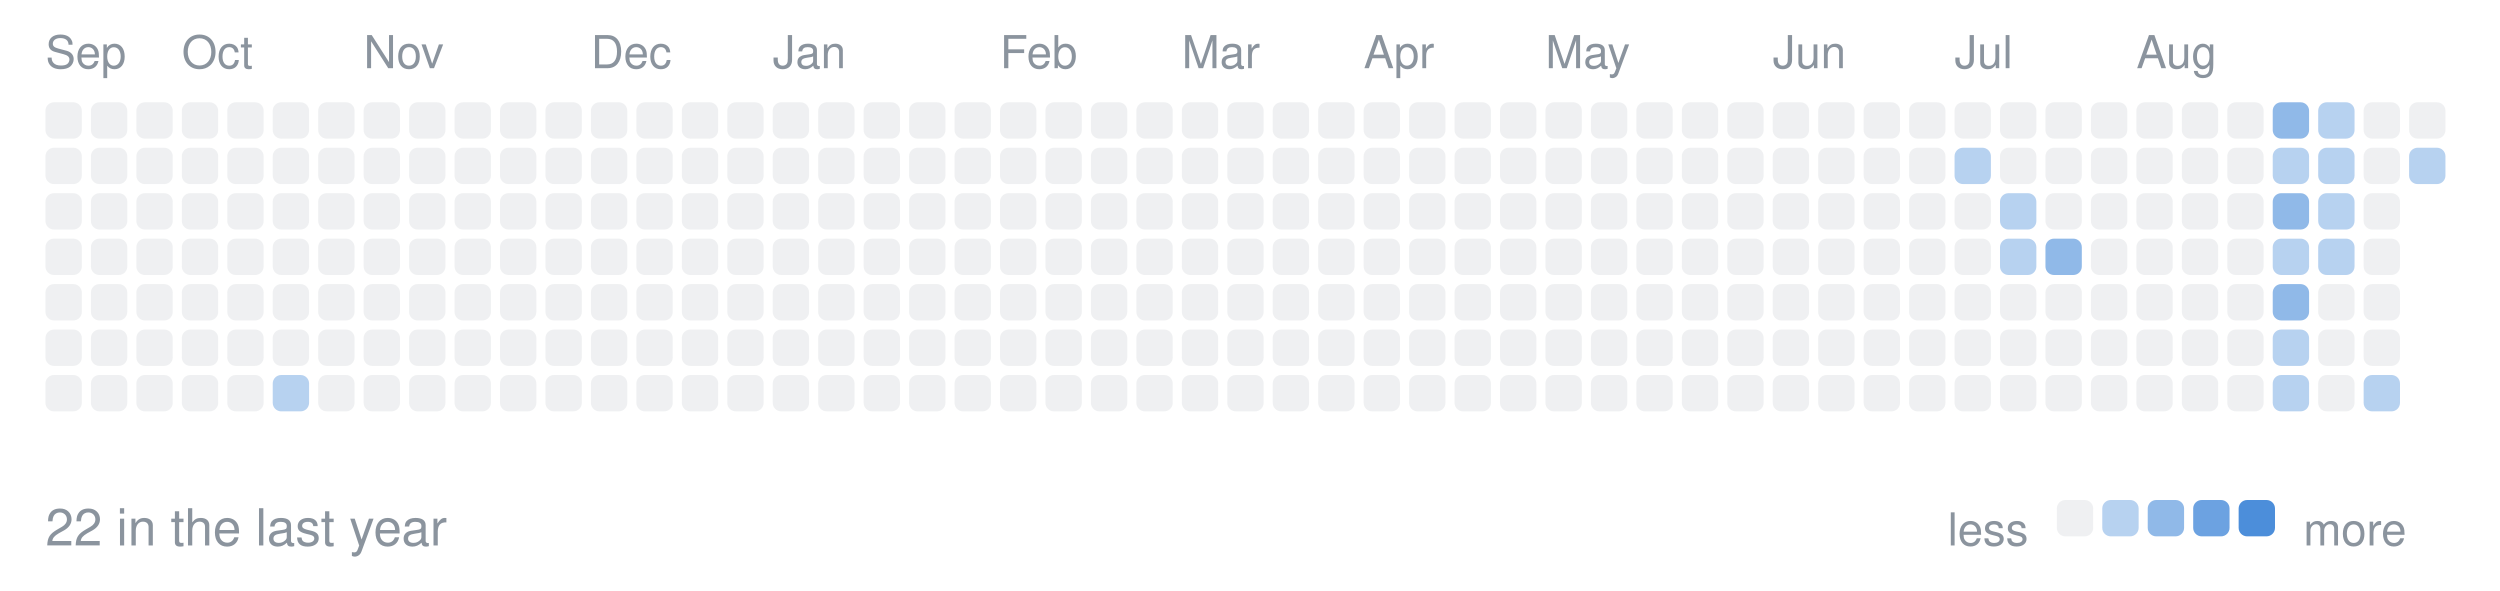
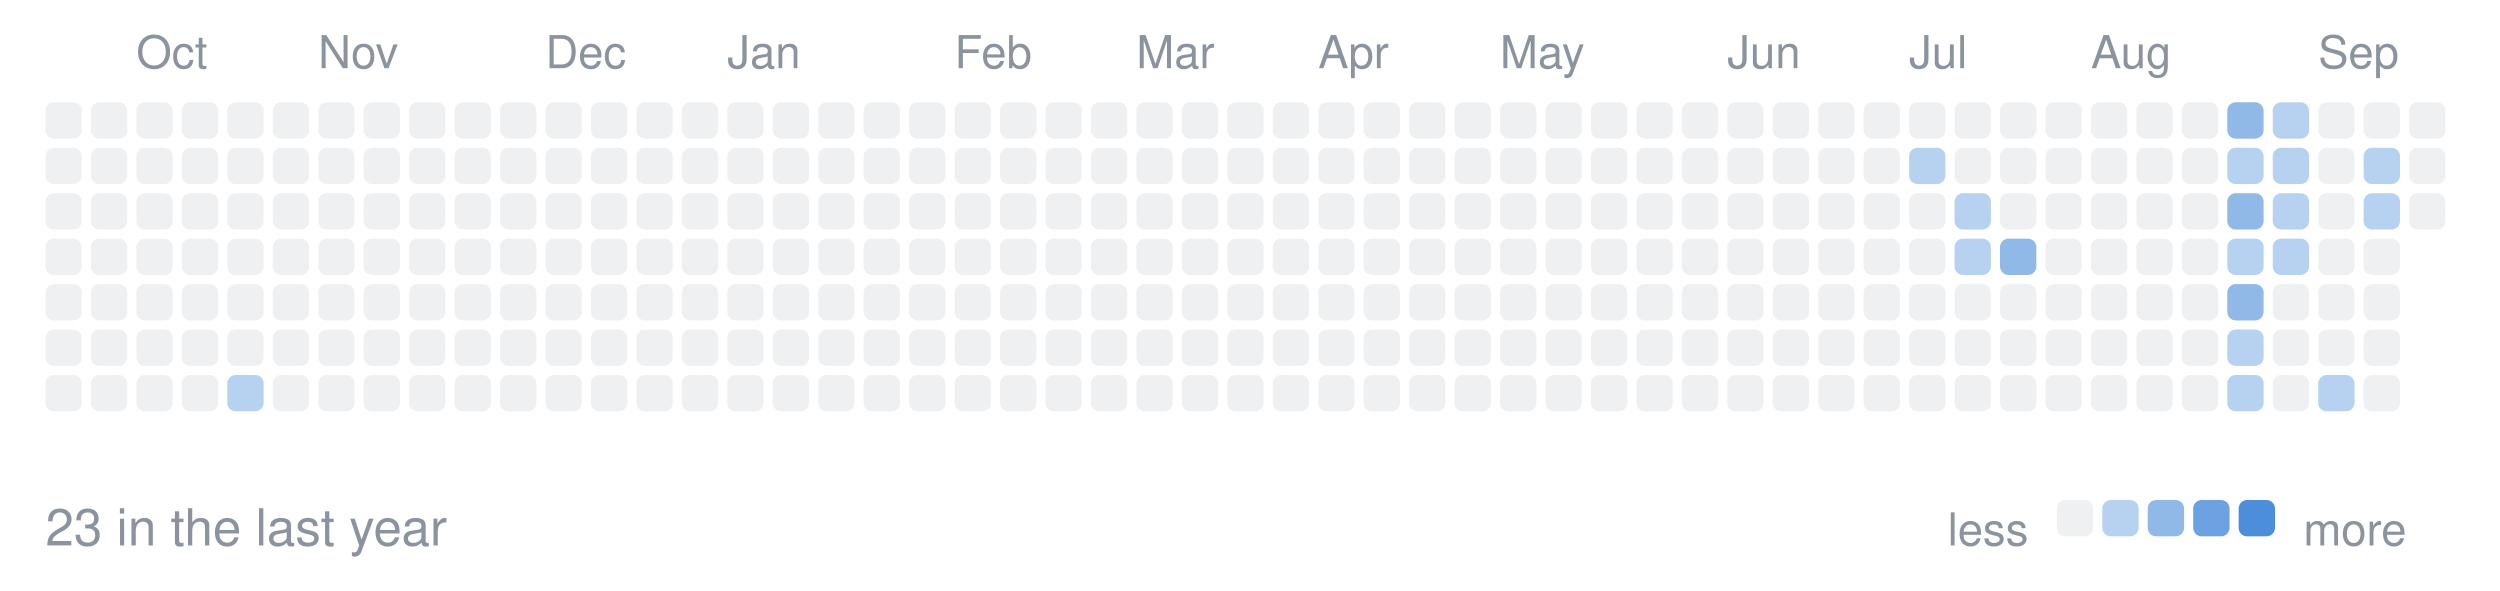
<svg xmlns="http://www.w3.org/2000/svg" viewBox="0 0 440 104" width="440" height="104" role="img" font-family="system-ui, -apple-system, Segoe UI, Helvetica, Arial, sans-serif">
  <rect x="8" y="18" width="6.4" height="6.4" rx="1.5" fill="#8b949e" opacity="0.14" />
-   <text x="8" y="12" font-size="8" fill="#8b949e" text-anchor="start" font-weight="normal" opacity="1">Sep</text>
  <rect x="8" y="26" width="6.4" height="6.4" rx="1.5" fill="#8b949e" opacity="0.14" />
  <rect x="8" y="34" width="6.4" height="6.4" rx="1.5" fill="#8b949e" opacity="0.14" />
  <rect x="8" y="42" width="6.4" height="6.4" rx="1.5" fill="#8b949e" opacity="0.14" />
  <rect x="8" y="50" width="6.4" height="6.4" rx="1.5" fill="#8b949e" opacity="0.14" />
  <rect x="8" y="58" width="6.4" height="6.4" rx="1.5" fill="#8b949e" opacity="0.14" />
  <rect x="8" y="66" width="6.4" height="6.4" rx="1.5" fill="#8b949e" opacity="0.14" />
  <rect x="16" y="18" width="6.4" height="6.4" rx="1.5" fill="#8b949e" opacity="0.14" />
  <rect x="16" y="26" width="6.4" height="6.4" rx="1.5" fill="#8b949e" opacity="0.14" />
  <rect x="16" y="34" width="6.4" height="6.4" rx="1.5" fill="#8b949e" opacity="0.14" />
  <rect x="16" y="42" width="6.4" height="6.4" rx="1.5" fill="#8b949e" opacity="0.14" />
  <rect x="16" y="50" width="6.4" height="6.4" rx="1.5" fill="#8b949e" opacity="0.14" />
  <rect x="16" y="58" width="6.4" height="6.4" rx="1.5" fill="#8b949e" opacity="0.14" />
  <rect x="16" y="66" width="6.4" height="6.4" rx="1.5" fill="#8b949e" opacity="0.14" />
  <rect x="24" y="18" width="6.4" height="6.4" rx="1.5" fill="#8b949e" opacity="0.14" />
  <rect x="24" y="26" width="6.4" height="6.4" rx="1.5" fill="#8b949e" opacity="0.14" />
  <rect x="24" y="34" width="6.4" height="6.4" rx="1.5" fill="#8b949e" opacity="0.14" />
  <rect x="24" y="42" width="6.4" height="6.4" rx="1.5" fill="#8b949e" opacity="0.14" />
+   <text x="24" y="12" font-size="8" fill="#8b949e" text-anchor="start" font-weight="normal" opacity="1">Oct</text>
  <rect x="24" y="50" width="6.4" height="6.4" rx="1.5" fill="#8b949e" opacity="0.14" />
  <rect x="24" y="58" width="6.4" height="6.4" rx="1.5" fill="#8b949e" opacity="0.14" />
  <rect x="24" y="66" width="6.4" height="6.4" rx="1.5" fill="#8b949e" opacity="0.14" />
  <rect x="32" y="18" width="6.4" height="6.4" rx="1.5" fill="#8b949e" opacity="0.14" />
  <rect x="32" y="26" width="6.4" height="6.4" rx="1.5" fill="#8b949e" opacity="0.14" />
  <rect x="32" y="34" width="6.4" height="6.4" rx="1.5" fill="#8b949e" opacity="0.14" />
  <rect x="32" y="42" width="6.4" height="6.4" rx="1.5" fill="#8b949e" opacity="0.14" />
-   <text x="32" y="12" font-size="8" fill="#8b949e" text-anchor="start" font-weight="normal" opacity="1">Oct</text>
  <rect x="32" y="50" width="6.4" height="6.4" rx="1.5" fill="#8b949e" opacity="0.14" />
  <rect x="32" y="58" width="6.4" height="6.4" rx="1.5" fill="#8b949e" opacity="0.14" />
  <rect x="32" y="66" width="6.4" height="6.4" rx="1.5" fill="#8b949e" opacity="0.14" />
  <rect x="40" y="18" width="6.4" height="6.4" rx="1.5" fill="#8b949e" opacity="0.14" />
  <rect x="40" y="26" width="6.4" height="6.4" rx="1.5" fill="#8b949e" opacity="0.14" />
  <rect x="40" y="34" width="6.4" height="6.4" rx="1.5" fill="#8b949e" opacity="0.14" />
  <rect x="40" y="42" width="6.4" height="6.4" rx="1.5" fill="#8b949e" opacity="0.14" />
  <rect x="40" y="50" width="6.4" height="6.4" rx="1.5" fill="#8b949e" opacity="0.14" />
  <rect x="40" y="58" width="6.4" height="6.4" rx="1.5" fill="#8b949e" opacity="0.14" />
-   <rect x="40" y="66" width="6.4" height="6.4" rx="1.5" fill="#8b949e" opacity="0.14" />
+   <rect x="40" y="66" width="6.4" height="6.4" rx="1.5" fill="#4c8eda" opacity="0.4" />
  <rect x="48" y="18" width="6.4" height="6.4" rx="1.5" fill="#8b949e" opacity="0.14" />
  <rect x="48" y="26" width="6.4" height="6.4" rx="1.5" fill="#8b949e" opacity="0.14" />
  <rect x="48" y="34" width="6.4" height="6.4" rx="1.5" fill="#8b949e" opacity="0.14" />
  <rect x="48" y="42" width="6.4" height="6.4" rx="1.5" fill="#8b949e" opacity="0.14" />
  <rect x="48" y="50" width="6.4" height="6.4" rx="1.5" fill="#8b949e" opacity="0.14" />
  <rect x="48" y="58" width="6.4" height="6.4" rx="1.5" fill="#8b949e" opacity="0.14" />
-   <rect x="48" y="66" width="6.4" height="6.4" rx="1.5" fill="#4c8eda" opacity="0.4" />
+   <rect x="48" y="66" width="6.4" height="6.4" rx="1.5" fill="#8b949e" opacity="0.14" />
  <rect x="56" y="18" width="6.4" height="6.4" rx="1.5" fill="#8b949e" opacity="0.14" />
  <rect x="56" y="26" width="6.4" height="6.4" rx="1.5" fill="#8b949e" opacity="0.14" />
  <rect x="56" y="34" width="6.4" height="6.4" rx="1.5" fill="#8b949e" opacity="0.14" />
  <rect x="56" y="42" width="6.4" height="6.4" rx="1.5" fill="#8b949e" opacity="0.14" />
  <rect x="56" y="50" width="6.4" height="6.4" rx="1.5" fill="#8b949e" opacity="0.14" />
  <rect x="56" y="58" width="6.4" height="6.4" rx="1.5" fill="#8b949e" opacity="0.14" />
  <rect x="56" y="66" width="6.4" height="6.4" rx="1.5" fill="#8b949e" opacity="0.14" />
+   <text x="56" y="12" font-size="8" fill="#8b949e" text-anchor="start" font-weight="normal" opacity="1">Nov</text>
  <rect x="64" y="18" width="6.4" height="6.4" rx="1.5" fill="#8b949e" opacity="0.14" />
  <rect x="64" y="26" width="6.4" height="6.4" rx="1.5" fill="#8b949e" opacity="0.14" />
  <rect x="64" y="34" width="6.4" height="6.4" rx="1.5" fill="#8b949e" opacity="0.14" />
  <rect x="64" y="42" width="6.4" height="6.4" rx="1.5" fill="#8b949e" opacity="0.14" />
  <rect x="64" y="50" width="6.4" height="6.4" rx="1.5" fill="#8b949e" opacity="0.14" />
  <rect x="64" y="58" width="6.4" height="6.4" rx="1.5" fill="#8b949e" opacity="0.14" />
  <rect x="64" y="66" width="6.4" height="6.4" rx="1.5" fill="#8b949e" opacity="0.14" />
-   <text x="64" y="12" font-size="8" fill="#8b949e" text-anchor="start" font-weight="normal" opacity="1">Nov</text>
  <rect x="72" y="18" width="6.4" height="6.4" rx="1.5" fill="#8b949e" opacity="0.14" />
  <rect x="72" y="26" width="6.4" height="6.4" rx="1.5" fill="#8b949e" opacity="0.14" />
  <rect x="72" y="34" width="6.4" height="6.4" rx="1.5" fill="#8b949e" opacity="0.14" />
  <rect x="72" y="42" width="6.4" height="6.4" rx="1.5" fill="#8b949e" opacity="0.14" />
  <rect x="72" y="50" width="6.4" height="6.4" rx="1.5" fill="#8b949e" opacity="0.14" />
  <rect x="72" y="58" width="6.4" height="6.4" rx="1.5" fill="#8b949e" opacity="0.14" />
  <rect x="72" y="66" width="6.4" height="6.4" rx="1.5" fill="#8b949e" opacity="0.14" />
  <rect x="80" y="18" width="6.4" height="6.4" rx="1.5" fill="#8b949e" opacity="0.14" />
  <rect x="80" y="26" width="6.4" height="6.4" rx="1.5" fill="#8b949e" opacity="0.14" />
  <rect x="80" y="34" width="6.4" height="6.4" rx="1.5" fill="#8b949e" opacity="0.14" />
  <rect x="80" y="42" width="6.4" height="6.4" rx="1.5" fill="#8b949e" opacity="0.14" />
  <rect x="80" y="50" width="6.4" height="6.4" rx="1.5" fill="#8b949e" opacity="0.14" />
  <rect x="80" y="58" width="6.4" height="6.4" rx="1.5" fill="#8b949e" opacity="0.14" />
  <rect x="80" y="66" width="6.4" height="6.4" rx="1.5" fill="#8b949e" opacity="0.14" />
  <rect x="88" y="18" width="6.4" height="6.4" rx="1.5" fill="#8b949e" opacity="0.14" />
  <rect x="88" y="26" width="6.4" height="6.4" rx="1.5" fill="#8b949e" opacity="0.14" />
  <rect x="88" y="34" width="6.4" height="6.4" rx="1.5" fill="#8b949e" opacity="0.14" />
  <rect x="88" y="42" width="6.4" height="6.4" rx="1.5" fill="#8b949e" opacity="0.14" />
  <rect x="88" y="50" width="6.4" height="6.4" rx="1.5" fill="#8b949e" opacity="0.14" />
  <rect x="88" y="58" width="6.4" height="6.4" rx="1.5" fill="#8b949e" opacity="0.14" />
  <rect x="88" y="66" width="6.4" height="6.4" rx="1.5" fill="#8b949e" opacity="0.14" />
  <rect x="96" y="18" width="6.4" height="6.4" rx="1.5" fill="#8b949e" opacity="0.14" />
  <rect x="96" y="26" width="6.4" height="6.4" rx="1.5" fill="#8b949e" opacity="0.14" />
+   <text x="96" y="12" font-size="8" fill="#8b949e" text-anchor="start" font-weight="normal" opacity="1">Dec</text>
  <rect x="96" y="34" width="6.4" height="6.4" rx="1.5" fill="#8b949e" opacity="0.14" />
  <rect x="96" y="42" width="6.4" height="6.4" rx="1.5" fill="#8b949e" opacity="0.14" />
  <rect x="96" y="50" width="6.4" height="6.4" rx="1.5" fill="#8b949e" opacity="0.14" />
  <rect x="96" y="58" width="6.4" height="6.4" rx="1.5" fill="#8b949e" opacity="0.14" />
  <rect x="96" y="66" width="6.4" height="6.4" rx="1.5" fill="#8b949e" opacity="0.14" />
  <rect x="104" y="18" width="6.4" height="6.4" rx="1.5" fill="#8b949e" opacity="0.14" />
  <rect x="104" y="26" width="6.4" height="6.4" rx="1.5" fill="#8b949e" opacity="0.14" />
-   <text x="104" y="12" font-size="8" fill="#8b949e" text-anchor="start" font-weight="normal" opacity="1">Dec</text>
  <rect x="104" y="34" width="6.4" height="6.4" rx="1.5" fill="#8b949e" opacity="0.14" />
  <rect x="104" y="42" width="6.4" height="6.4" rx="1.5" fill="#8b949e" opacity="0.14" />
  <rect x="104" y="50" width="6.4" height="6.4" rx="1.5" fill="#8b949e" opacity="0.14" />
  <rect x="104" y="58" width="6.4" height="6.4" rx="1.5" fill="#8b949e" opacity="0.14" />
  <rect x="104" y="66" width="6.4" height="6.4" rx="1.5" fill="#8b949e" opacity="0.14" />
  <rect x="112" y="18" width="6.4" height="6.4" rx="1.5" fill="#8b949e" opacity="0.14" />
  <rect x="112" y="26" width="6.4" height="6.4" rx="1.5" fill="#8b949e" opacity="0.14" />
  <rect x="112" y="34" width="6.4" height="6.4" rx="1.5" fill="#8b949e" opacity="0.14" />
  <rect x="112" y="42" width="6.4" height="6.4" rx="1.5" fill="#8b949e" opacity="0.14" />
  <rect x="112" y="50" width="6.4" height="6.4" rx="1.5" fill="#8b949e" opacity="0.14" />
  <rect x="112" y="58" width="6.4" height="6.4" rx="1.5" fill="#8b949e" opacity="0.14" />
  <rect x="112" y="66" width="6.4" height="6.4" rx="1.5" fill="#8b949e" opacity="0.14" />
  <rect x="120" y="18" width="6.4" height="6.4" rx="1.5" fill="#8b949e" opacity="0.14" />
  <rect x="120" y="26" width="6.4" height="6.4" rx="1.5" fill="#8b949e" opacity="0.14" />
  <rect x="120" y="34" width="6.4" height="6.4" rx="1.5" fill="#8b949e" opacity="0.14" />
  <rect x="120" y="42" width="6.4" height="6.4" rx="1.5" fill="#8b949e" opacity="0.14" />
  <rect x="120" y="50" width="6.4" height="6.4" rx="1.5" fill="#8b949e" opacity="0.14" />
  <rect x="120" y="58" width="6.4" height="6.4" rx="1.5" fill="#8b949e" opacity="0.14" />
  <rect x="120" y="66" width="6.4" height="6.4" rx="1.5" fill="#8b949e" opacity="0.14" />
  <rect x="128" y="18" width="6.4" height="6.4" rx="1.5" fill="#8b949e" opacity="0.14" />
  <rect x="128" y="26" width="6.4" height="6.4" rx="1.5" fill="#8b949e" opacity="0.14" />
  <rect x="128" y="34" width="6.4" height="6.4" rx="1.5" fill="#8b949e" opacity="0.14" />
  <rect x="128" y="42" width="6.4" height="6.4" rx="1.5" fill="#8b949e" opacity="0.14" />
  <rect x="128" y="50" width="6.4" height="6.4" rx="1.5" fill="#8b949e" opacity="0.14" />
+   <text x="128" y="12" font-size="8" fill="#8b949e" text-anchor="start" font-weight="normal" opacity="1">Jan</text>
  <rect x="128" y="58" width="6.4" height="6.4" rx="1.5" fill="#8b949e" opacity="0.14" />
  <rect x="128" y="66" width="6.4" height="6.4" rx="1.5" fill="#8b949e" opacity="0.14" />
  <rect x="136" y="18" width="6.4" height="6.4" rx="1.5" fill="#8b949e" opacity="0.14" />
  <rect x="136" y="26" width="6.4" height="6.4" rx="1.5" fill="#8b949e" opacity="0.14" />
  <rect x="136" y="34" width="6.4" height="6.4" rx="1.5" fill="#8b949e" opacity="0.14" />
  <rect x="136" y="42" width="6.4" height="6.4" rx="1.5" fill="#8b949e" opacity="0.14" />
  <rect x="136" y="50" width="6.4" height="6.4" rx="1.5" fill="#8b949e" opacity="0.14" />
-   <text x="136" y="12" font-size="8" fill="#8b949e" text-anchor="start" font-weight="normal" opacity="1">Jan</text>
  <rect x="136" y="58" width="6.4" height="6.4" rx="1.5" fill="#8b949e" opacity="0.14" />
  <rect x="136" y="66" width="6.4" height="6.4" rx="1.5" fill="#8b949e" opacity="0.14" />
  <rect x="144" y="18" width="6.4" height="6.4" rx="1.5" fill="#8b949e" opacity="0.14" />
  <rect x="144" y="26" width="6.4" height="6.4" rx="1.5" fill="#8b949e" opacity="0.14" />
  <rect x="144" y="34" width="6.4" height="6.4" rx="1.5" fill="#8b949e" opacity="0.14" />
  <rect x="144" y="42" width="6.4" height="6.4" rx="1.5" fill="#8b949e" opacity="0.14" />
  <rect x="144" y="50" width="6.4" height="6.4" rx="1.5" fill="#8b949e" opacity="0.14" />
  <rect x="144" y="58" width="6.4" height="6.4" rx="1.5" fill="#8b949e" opacity="0.14" />
  <rect x="144" y="66" width="6.4" height="6.4" rx="1.5" fill="#8b949e" opacity="0.14" />
  <rect x="152" y="18" width="6.4" height="6.4" rx="1.5" fill="#8b949e" opacity="0.14" />
  <rect x="152" y="26" width="6.4" height="6.4" rx="1.5" fill="#8b949e" opacity="0.14" />
  <rect x="152" y="34" width="6.4" height="6.4" rx="1.5" fill="#8b949e" opacity="0.14" />
  <rect x="152" y="42" width="6.4" height="6.4" rx="1.5" fill="#8b949e" opacity="0.14" />
  <rect x="152" y="50" width="6.4" height="6.4" rx="1.5" fill="#8b949e" opacity="0.14" />
  <rect x="152" y="58" width="6.4" height="6.4" rx="1.5" fill="#8b949e" opacity="0.14" />
  <rect x="152" y="66" width="6.4" height="6.4" rx="1.5" fill="#8b949e" opacity="0.14" />
  <rect x="160" y="18" width="6.4" height="6.4" rx="1.5" fill="#8b949e" opacity="0.14" />
  <rect x="160" y="26" width="6.4" height="6.4" rx="1.5" fill="#8b949e" opacity="0.14" />
  <rect x="160" y="34" width="6.4" height="6.4" rx="1.5" fill="#8b949e" opacity="0.14" />
  <rect x="160" y="42" width="6.4" height="6.4" rx="1.5" fill="#8b949e" opacity="0.14" />
  <rect x="160" y="50" width="6.4" height="6.4" rx="1.5" fill="#8b949e" opacity="0.14" />
  <rect x="160" y="58" width="6.4" height="6.4" rx="1.5" fill="#8b949e" opacity="0.14" />
  <rect x="160" y="66" width="6.4" height="6.4" rx="1.5" fill="#8b949e" opacity="0.14" />
  <rect x="168" y="18" width="6.4" height="6.4" rx="1.5" fill="#8b949e" opacity="0.14" />
+   <text x="168" y="12" font-size="8" fill="#8b949e" text-anchor="start" font-weight="normal" opacity="1">Feb</text>
  <rect x="168" y="26" width="6.4" height="6.4" rx="1.5" fill="#8b949e" opacity="0.14" />
  <rect x="168" y="34" width="6.4" height="6.4" rx="1.5" fill="#8b949e" opacity="0.14" />
  <rect x="168" y="42" width="6.4" height="6.4" rx="1.5" fill="#8b949e" opacity="0.14" />
  <rect x="168" y="50" width="6.4" height="6.4" rx="1.5" fill="#8b949e" opacity="0.14" />
  <rect x="168" y="58" width="6.4" height="6.4" rx="1.5" fill="#8b949e" opacity="0.14" />
  <rect x="168" y="66" width="6.4" height="6.4" rx="1.5" fill="#8b949e" opacity="0.14" />
  <rect x="176" y="18" width="6.4" height="6.4" rx="1.5" fill="#8b949e" opacity="0.14" />
-   <text x="176" y="12" font-size="8" fill="#8b949e" text-anchor="start" font-weight="normal" opacity="1">Feb</text>
  <rect x="176" y="26" width="6.4" height="6.4" rx="1.5" fill="#8b949e" opacity="0.14" />
  <rect x="176" y="34" width="6.4" height="6.4" rx="1.5" fill="#8b949e" opacity="0.14" />
  <rect x="176" y="42" width="6.4" height="6.4" rx="1.5" fill="#8b949e" opacity="0.14" />
  <rect x="176" y="50" width="6.4" height="6.4" rx="1.5" fill="#8b949e" opacity="0.14" />
  <rect x="176" y="58" width="6.4" height="6.4" rx="1.5" fill="#8b949e" opacity="0.14" />
  <rect x="176" y="66" width="6.4" height="6.4" rx="1.5" fill="#8b949e" opacity="0.14" />
  <rect x="184" y="18" width="6.4" height="6.4" rx="1.5" fill="#8b949e" opacity="0.14" />
  <rect x="184" y="26" width="6.4" height="6.4" rx="1.5" fill="#8b949e" opacity="0.14" />
  <rect x="184" y="34" width="6.4" height="6.4" rx="1.5" fill="#8b949e" opacity="0.14" />
  <rect x="184" y="42" width="6.4" height="6.4" rx="1.5" fill="#8b949e" opacity="0.14" />
  <rect x="184" y="50" width="6.4" height="6.4" rx="1.5" fill="#8b949e" opacity="0.14" />
  <rect x="184" y="58" width="6.4" height="6.4" rx="1.5" fill="#8b949e" opacity="0.14" />
  <rect x="184" y="66" width="6.4" height="6.4" rx="1.5" fill="#8b949e" opacity="0.14" />
  <rect x="192" y="18" width="6.4" height="6.4" rx="1.5" fill="#8b949e" opacity="0.14" />
  <rect x="192" y="26" width="6.4" height="6.4" rx="1.5" fill="#8b949e" opacity="0.14" />
  <rect x="192" y="34" width="6.4" height="6.4" rx="1.5" fill="#8b949e" opacity="0.14" />
  <rect x="192" y="42" width="6.4" height="6.4" rx="1.5" fill="#8b949e" opacity="0.14" />
  <rect x="192" y="50" width="6.4" height="6.4" rx="1.5" fill="#8b949e" opacity="0.14" />
  <rect x="192" y="58" width="6.4" height="6.4" rx="1.5" fill="#8b949e" opacity="0.14" />
  <rect x="192" y="66" width="6.4" height="6.4" rx="1.5" fill="#8b949e" opacity="0.14" />
  <rect x="200" y="18" width="6.4" height="6.4" rx="1.5" fill="#8b949e" opacity="0.14" />
+   <text x="200" y="12" font-size="8" fill="#8b949e" text-anchor="start" font-weight="normal" opacity="1">Mar</text>
  <rect x="200" y="26" width="6.4" height="6.4" rx="1.5" fill="#8b949e" opacity="0.14" />
  <rect x="200" y="34" width="6.4" height="6.4" rx="1.5" fill="#8b949e" opacity="0.14" />
  <rect x="200" y="42" width="6.4" height="6.4" rx="1.5" fill="#8b949e" opacity="0.14" />
  <rect x="200" y="50" width="6.4" height="6.4" rx="1.5" fill="#8b949e" opacity="0.14" />
  <rect x="200" y="58" width="6.4" height="6.4" rx="1.5" fill="#8b949e" opacity="0.14" />
  <rect x="200" y="66" width="6.4" height="6.4" rx="1.5" fill="#8b949e" opacity="0.14" />
  <rect x="208" y="18" width="6.4" height="6.4" rx="1.5" fill="#8b949e" opacity="0.14" />
-   <text x="208" y="12" font-size="8" fill="#8b949e" text-anchor="start" font-weight="normal" opacity="1">Mar</text>
  <rect x="208" y="26" width="6.4" height="6.4" rx="1.5" fill="#8b949e" opacity="0.14" />
  <rect x="208" y="34" width="6.4" height="6.4" rx="1.5" fill="#8b949e" opacity="0.14" />
  <rect x="208" y="42" width="6.4" height="6.4" rx="1.5" fill="#8b949e" opacity="0.14" />
  <rect x="208" y="50" width="6.4" height="6.4" rx="1.5" fill="#8b949e" opacity="0.14" />
  <rect x="208" y="58" width="6.4" height="6.4" rx="1.5" fill="#8b949e" opacity="0.14" />
  <rect x="208" y="66" width="6.4" height="6.4" rx="1.5" fill="#8b949e" opacity="0.14" />
  <rect x="216" y="18" width="6.4" height="6.4" rx="1.5" fill="#8b949e" opacity="0.14" />
  <rect x="216" y="26" width="6.4" height="6.4" rx="1.5" fill="#8b949e" opacity="0.14" />
  <rect x="216" y="34" width="6.4" height="6.4" rx="1.5" fill="#8b949e" opacity="0.14" />
  <rect x="216" y="42" width="6.4" height="6.4" rx="1.5" fill="#8b949e" opacity="0.14" />
  <rect x="216" y="50" width="6.4" height="6.4" rx="1.5" fill="#8b949e" opacity="0.14" />
  <rect x="216" y="58" width="6.4" height="6.4" rx="1.5" fill="#8b949e" opacity="0.14" />
  <rect x="216" y="66" width="6.4" height="6.4" rx="1.5" fill="#8b949e" opacity="0.14" />
  <rect x="224" y="18" width="6.4" height="6.4" rx="1.5" fill="#8b949e" opacity="0.14" />
  <rect x="224" y="26" width="6.4" height="6.4" rx="1.5" fill="#8b949e" opacity="0.14" />
  <rect x="224" y="34" width="6.4" height="6.4" rx="1.5" fill="#8b949e" opacity="0.14" />
  <rect x="224" y="42" width="6.4" height="6.4" rx="1.5" fill="#8b949e" opacity="0.14" />
  <rect x="224" y="50" width="6.4" height="6.4" rx="1.5" fill="#8b949e" opacity="0.14" />
  <rect x="224" y="58" width="6.4" height="6.4" rx="1.5" fill="#8b949e" opacity="0.14" />
  <rect x="224" y="66" width="6.4" height="6.4" rx="1.5" fill="#8b949e" opacity="0.14" />
  <rect x="232" y="18" width="6.4" height="6.4" rx="1.5" fill="#8b949e" opacity="0.14" />
  <rect x="232" y="26" width="6.4" height="6.4" rx="1.5" fill="#8b949e" opacity="0.14" />
  <rect x="232" y="34" width="6.4" height="6.4" rx="1.5" fill="#8b949e" opacity="0.14" />
  <rect x="232" y="42" width="6.4" height="6.4" rx="1.5" fill="#8b949e" opacity="0.14" />
+   <text x="232" y="12" font-size="8" fill="#8b949e" text-anchor="start" font-weight="normal" opacity="1">Apr</text>
  <rect x="232" y="50" width="6.4" height="6.4" rx="1.5" fill="#8b949e" opacity="0.14" />
  <rect x="232" y="58" width="6.4" height="6.4" rx="1.5" fill="#8b949e" opacity="0.14" />
  <rect x="232" y="66" width="6.4" height="6.4" rx="1.5" fill="#8b949e" opacity="0.14" />
  <rect x="240" y="18" width="6.4" height="6.4" rx="1.5" fill="#8b949e" opacity="0.14" />
  <rect x="240" y="26" width="6.4" height="6.4" rx="1.5" fill="#8b949e" opacity="0.14" />
  <rect x="240" y="34" width="6.4" height="6.4" rx="1.5" fill="#8b949e" opacity="0.14" />
  <rect x="240" y="42" width="6.4" height="6.4" rx="1.5" fill="#8b949e" opacity="0.14" />
-   <text x="240" y="12" font-size="8" fill="#8b949e" text-anchor="start" font-weight="normal" opacity="1">Apr</text>
  <rect x="240" y="50" width="6.4" height="6.4" rx="1.5" fill="#8b949e" opacity="0.14" />
  <rect x="240" y="58" width="6.4" height="6.4" rx="1.5" fill="#8b949e" opacity="0.14" />
  <rect x="240" y="66" width="6.4" height="6.4" rx="1.5" fill="#8b949e" opacity="0.14" />
  <rect x="248" y="18" width="6.4" height="6.4" rx="1.5" fill="#8b949e" opacity="0.14" />
  <rect x="248" y="26" width="6.4" height="6.4" rx="1.5" fill="#8b949e" opacity="0.14" />
  <rect x="248" y="34" width="6.4" height="6.4" rx="1.5" fill="#8b949e" opacity="0.14" />
  <rect x="248" y="42" width="6.4" height="6.4" rx="1.5" fill="#8b949e" opacity="0.14" />
  <rect x="248" y="50" width="6.4" height="6.4" rx="1.5" fill="#8b949e" opacity="0.14" />
  <rect x="248" y="58" width="6.4" height="6.4" rx="1.5" fill="#8b949e" opacity="0.14" />
  <rect x="248" y="66" width="6.4" height="6.4" rx="1.5" fill="#8b949e" opacity="0.14" />
  <rect x="256" y="18" width="6.4" height="6.4" rx="1.5" fill="#8b949e" opacity="0.14" />
  <rect x="256" y="26" width="6.4" height="6.4" rx="1.5" fill="#8b949e" opacity="0.14" />
  <rect x="256" y="34" width="6.4" height="6.4" rx="1.5" fill="#8b949e" opacity="0.14" />
  <rect x="256" y="42" width="6.4" height="6.4" rx="1.5" fill="#8b949e" opacity="0.14" />
  <rect x="256" y="50" width="6.4" height="6.4" rx="1.5" fill="#8b949e" opacity="0.14" />
  <rect x="256" y="58" width="6.4" height="6.4" rx="1.5" fill="#8b949e" opacity="0.14" />
  <rect x="256" y="66" width="6.4" height="6.4" rx="1.5" fill="#8b949e" opacity="0.14" />
  <rect x="264" y="18" width="6.4" height="6.4" rx="1.5" fill="#8b949e" opacity="0.14" />
  <rect x="264" y="26" width="6.4" height="6.4" rx="1.5" fill="#8b949e" opacity="0.14" />
  <rect x="264" y="34" width="6.4" height="6.4" rx="1.5" fill="#8b949e" opacity="0.14" />
  <rect x="264" y="42" width="6.4" height="6.4" rx="1.5" fill="#8b949e" opacity="0.14" />
  <rect x="264" y="50" width="6.4" height="6.4" rx="1.5" fill="#8b949e" opacity="0.14" />
  <rect x="264" y="58" width="6.4" height="6.4" rx="1.5" fill="#8b949e" opacity="0.14" />
+   <text x="264" y="12" font-size="8" fill="#8b949e" text-anchor="start" font-weight="normal" opacity="1">May</text>
  <rect x="264" y="66" width="6.4" height="6.4" rx="1.5" fill="#8b949e" opacity="0.14" />
  <rect x="272" y="18" width="6.4" height="6.4" rx="1.5" fill="#8b949e" opacity="0.14" />
  <rect x="272" y="26" width="6.4" height="6.4" rx="1.5" fill="#8b949e" opacity="0.14" />
  <rect x="272" y="34" width="6.4" height="6.4" rx="1.5" fill="#8b949e" opacity="0.14" />
  <rect x="272" y="42" width="6.4" height="6.4" rx="1.5" fill="#8b949e" opacity="0.14" />
  <rect x="272" y="50" width="6.4" height="6.4" rx="1.5" fill="#8b949e" opacity="0.14" />
  <rect x="272" y="58" width="6.4" height="6.4" rx="1.5" fill="#8b949e" opacity="0.14" />
-   <text x="272" y="12" font-size="8" fill="#8b949e" text-anchor="start" font-weight="normal" opacity="1">May</text>
  <rect x="272" y="66" width="6.4" height="6.4" rx="1.5" fill="#8b949e" opacity="0.14" />
  <rect x="280" y="18" width="6.4" height="6.4" rx="1.5" fill="#8b949e" opacity="0.14" />
  <rect x="280" y="26" width="6.4" height="6.4" rx="1.5" fill="#8b949e" opacity="0.14" />
  <rect x="280" y="34" width="6.4" height="6.4" rx="1.5" fill="#8b949e" opacity="0.14" />
  <rect x="280" y="42" width="6.4" height="6.4" rx="1.5" fill="#8b949e" opacity="0.14" />
  <rect x="280" y="50" width="6.4" height="6.4" rx="1.5" fill="#8b949e" opacity="0.14" />
  <rect x="280" y="58" width="6.4" height="6.4" rx="1.5" fill="#8b949e" opacity="0.14" />
  <rect x="280" y="66" width="6.4" height="6.4" rx="1.5" fill="#8b949e" opacity="0.14" />
  <rect x="288" y="18" width="6.4" height="6.4" rx="1.5" fill="#8b949e" opacity="0.14" />
  <rect x="288" y="26" width="6.4" height="6.4" rx="1.5" fill="#8b949e" opacity="0.14" />
  <rect x="288" y="34" width="6.4" height="6.4" rx="1.5" fill="#8b949e" opacity="0.14" />
  <rect x="288" y="42" width="6.4" height="6.4" rx="1.5" fill="#8b949e" opacity="0.14" />
  <rect x="288" y="50" width="6.4" height="6.4" rx="1.5" fill="#8b949e" opacity="0.14" />
  <rect x="288" y="58" width="6.4" height="6.4" rx="1.5" fill="#8b949e" opacity="0.14" />
  <rect x="288" y="66" width="6.4" height="6.4" rx="1.5" fill="#8b949e" opacity="0.14" />
  <rect x="296" y="18" width="6.4" height="6.4" rx="1.5" fill="#8b949e" opacity="0.14" />
  <rect x="296" y="26" width="6.4" height="6.4" rx="1.5" fill="#8b949e" opacity="0.14" />
  <rect x="296" y="34" width="6.4" height="6.4" rx="1.5" fill="#8b949e" opacity="0.14" />
  <rect x="296" y="42" width="6.4" height="6.4" rx="1.5" fill="#8b949e" opacity="0.14" />
  <rect x="296" y="50" width="6.4" height="6.4" rx="1.5" fill="#8b949e" opacity="0.14" />
  <rect x="296" y="58" width="6.4" height="6.4" rx="1.5" fill="#8b949e" opacity="0.14" />
  <rect x="296" y="66" width="6.4" height="6.4" rx="1.5" fill="#8b949e" opacity="0.14" />
  <rect x="304" y="18" width="6.4" height="6.4" rx="1.5" fill="#8b949e" opacity="0.14" />
  <rect x="304" y="26" width="6.4" height="6.4" rx="1.5" fill="#8b949e" opacity="0.14" />
+   <text x="304" y="12" font-size="8" fill="#8b949e" text-anchor="start" font-weight="normal" opacity="1">Jun</text>
  <rect x="304" y="34" width="6.4" height="6.4" rx="1.5" fill="#8b949e" opacity="0.14" />
  <rect x="304" y="42" width="6.4" height="6.4" rx="1.5" fill="#8b949e" opacity="0.14" />
  <rect x="304" y="50" width="6.4" height="6.4" rx="1.5" fill="#8b949e" opacity="0.14" />
  <rect x="304" y="58" width="6.4" height="6.4" rx="1.5" fill="#8b949e" opacity="0.14" />
  <rect x="304" y="66" width="6.4" height="6.4" rx="1.5" fill="#8b949e" opacity="0.14" />
  <rect x="312" y="18" width="6.4" height="6.4" rx="1.5" fill="#8b949e" opacity="0.14" />
  <rect x="312" y="26" width="6.4" height="6.4" rx="1.5" fill="#8b949e" opacity="0.14" />
-   <text x="312" y="12" font-size="8" fill="#8b949e" text-anchor="start" font-weight="normal" opacity="1">Jun</text>
  <rect x="312" y="34" width="6.4" height="6.4" rx="1.5" fill="#8b949e" opacity="0.14" />
  <rect x="312" y="42" width="6.4" height="6.4" rx="1.5" fill="#8b949e" opacity="0.14" />
  <rect x="312" y="50" width="6.4" height="6.4" rx="1.5" fill="#8b949e" opacity="0.14" />
  <rect x="312" y="58" width="6.4" height="6.4" rx="1.5" fill="#8b949e" opacity="0.14" />
  <rect x="312" y="66" width="6.4" height="6.4" rx="1.5" fill="#8b949e" opacity="0.14" />
  <rect x="320" y="18" width="6.4" height="6.4" rx="1.5" fill="#8b949e" opacity="0.14" />
  <rect x="320" y="26" width="6.4" height="6.4" rx="1.5" fill="#8b949e" opacity="0.14" />
  <rect x="320" y="34" width="6.4" height="6.4" rx="1.5" fill="#8b949e" opacity="0.14" />
  <rect x="320" y="42" width="6.4" height="6.4" rx="1.5" fill="#8b949e" opacity="0.14" />
  <rect x="320" y="50" width="6.4" height="6.4" rx="1.5" fill="#8b949e" opacity="0.14" />
  <rect x="320" y="58" width="6.4" height="6.4" rx="1.5" fill="#8b949e" opacity="0.14" />
  <rect x="320" y="66" width="6.4" height="6.4" rx="1.5" fill="#8b949e" opacity="0.14" />
  <rect x="328" y="18" width="6.4" height="6.4" rx="1.5" fill="#8b949e" opacity="0.14" />
  <rect x="328" y="26" width="6.4" height="6.4" rx="1.5" fill="#8b949e" opacity="0.14" />
  <rect x="328" y="34" width="6.4" height="6.4" rx="1.5" fill="#8b949e" opacity="0.14" />
  <rect x="328" y="42" width="6.4" height="6.4" rx="1.5" fill="#8b949e" opacity="0.14" />
  <rect x="328" y="50" width="6.4" height="6.4" rx="1.5" fill="#8b949e" opacity="0.14" />
  <rect x="328" y="58" width="6.4" height="6.4" rx="1.5" fill="#8b949e" opacity="0.14" />
  <rect x="328" y="66" width="6.4" height="6.4" rx="1.5" fill="#8b949e" opacity="0.14" />
  <rect x="336" y="18" width="6.4" height="6.4" rx="1.5" fill="#8b949e" opacity="0.14" />
-   <rect x="336" y="26" width="6.4" height="6.4" rx="1.5" fill="#8b949e" opacity="0.14" />
+   <rect x="336" y="26" width="6.4" height="6.4" rx="1.5" fill="#4c8eda" opacity="0.4" />
  <rect x="336" y="34" width="6.4" height="6.4" rx="1.5" fill="#8b949e" opacity="0.14" />
  <rect x="336" y="42" width="6.4" height="6.4" rx="1.5" fill="#8b949e" opacity="0.14" />
+   <text x="336" y="12" font-size="8" fill="#8b949e" text-anchor="start" font-weight="normal" opacity="1">Jul</text>
  <rect x="336" y="50" width="6.4" height="6.4" rx="1.5" fill="#8b949e" opacity="0.14" />
  <rect x="336" y="58" width="6.4" height="6.4" rx="1.5" fill="#8b949e" opacity="0.14" />
  <rect x="336" y="66" width="6.4" height="6.4" rx="1.5" fill="#8b949e" opacity="0.14" />
  <rect x="344" y="18" width="6.4" height="6.4" rx="1.5" fill="#8b949e" opacity="0.14" />
-   <rect x="344" y="26" width="6.4" height="6.4" rx="1.5" fill="#4c8eda" opacity="0.4" />
-   <rect x="344" y="34" width="6.4" height="6.4" rx="1.5" fill="#8b949e" opacity="0.14" />
-   <rect x="344" y="42" width="6.4" height="6.4" rx="1.5" fill="#8b949e" opacity="0.14" />
-   <text x="344" y="12" font-size="8" fill="#8b949e" text-anchor="start" font-weight="normal" opacity="1">Jul</text>
+   <rect x="344" y="26" width="6.4" height="6.4" rx="1.5" fill="#8b949e" opacity="0.14" />
+   <rect x="344" y="34" width="6.4" height="6.4" rx="1.5" fill="#4c8eda" opacity="0.4" />
+   <rect x="344" y="42" width="6.4" height="6.4" rx="1.5" fill="#4c8eda" opacity="0.4" />
  <rect x="344" y="50" width="6.4" height="6.4" rx="1.5" fill="#8b949e" opacity="0.14" />
  <rect x="344" y="58" width="6.4" height="6.4" rx="1.5" fill="#8b949e" opacity="0.14" />
  <rect x="344" y="66" width="6.4" height="6.4" rx="1.5" fill="#8b949e" opacity="0.14" />
  <rect x="352" y="18" width="6.4" height="6.4" rx="1.5" fill="#8b949e" opacity="0.14" />
  <rect x="352" y="26" width="6.4" height="6.4" rx="1.5" fill="#8b949e" opacity="0.14" />
-   <rect x="352" y="34" width="6.4" height="6.4" rx="1.5" fill="#4c8eda" opacity="0.4" />
-   <rect x="352" y="42" width="6.4" height="6.4" rx="1.5" fill="#4c8eda" opacity="0.4" />
+   <rect x="352" y="34" width="6.4" height="6.4" rx="1.5" fill="#8b949e" opacity="0.14" />
+   <rect x="352" y="42" width="6.4" height="6.4" rx="1.5" fill="#4c8eda" opacity="0.62" />
  <rect x="352" y="50" width="6.4" height="6.4" rx="1.5" fill="#8b949e" opacity="0.14" />
  <rect x="352" y="58" width="6.4" height="6.4" rx="1.5" fill="#8b949e" opacity="0.14" />
  <rect x="352" y="66" width="6.4" height="6.4" rx="1.5" fill="#8b949e" opacity="0.14" />
  <rect x="360" y="18" width="6.4" height="6.4" rx="1.5" fill="#8b949e" opacity="0.14" />
  <rect x="360" y="26" width="6.4" height="6.4" rx="1.5" fill="#8b949e" opacity="0.14" />
  <rect x="360" y="34" width="6.4" height="6.4" rx="1.5" fill="#8b949e" opacity="0.14" />
-   <rect x="360" y="42" width="6.4" height="6.4" rx="1.5" fill="#4c8eda" opacity="0.62" />
+   <rect x="360" y="42" width="6.4" height="6.4" rx="1.5" fill="#8b949e" opacity="0.14" />
  <rect x="360" y="50" width="6.4" height="6.4" rx="1.5" fill="#8b949e" opacity="0.14" />
  <rect x="360" y="58" width="6.4" height="6.4" rx="1.5" fill="#8b949e" opacity="0.14" />
  <rect x="360" y="66" width="6.4" height="6.4" rx="1.5" fill="#8b949e" opacity="0.14" />
  <rect x="368" y="18" width="6.4" height="6.4" rx="1.5" fill="#8b949e" opacity="0.14" />
  <rect x="368" y="26" width="6.4" height="6.4" rx="1.5" fill="#8b949e" opacity="0.14" />
  <rect x="368" y="34" width="6.4" height="6.4" rx="1.5" fill="#8b949e" opacity="0.14" />
  <rect x="368" y="42" width="6.4" height="6.4" rx="1.5" fill="#8b949e" opacity="0.14" />
  <rect x="368" y="50" width="6.4" height="6.4" rx="1.5" fill="#8b949e" opacity="0.14" />
  <rect x="368" y="58" width="6.4" height="6.4" rx="1.5" fill="#8b949e" opacity="0.14" />
  <rect x="368" y="66" width="6.4" height="6.4" rx="1.5" fill="#8b949e" opacity="0.14" />
+   <text x="368" y="12" font-size="8" fill="#8b949e" text-anchor="start" font-weight="normal" opacity="1">Aug</text>
  <rect x="376" y="18" width="6.4" height="6.4" rx="1.5" fill="#8b949e" opacity="0.14" />
  <rect x="376" y="26" width="6.4" height="6.4" rx="1.5" fill="#8b949e" opacity="0.14" />
  <rect x="376" y="34" width="6.4" height="6.4" rx="1.5" fill="#8b949e" opacity="0.14" />
  <rect x="376" y="42" width="6.4" height="6.4" rx="1.5" fill="#8b949e" opacity="0.14" />
  <rect x="376" y="50" width="6.4" height="6.4" rx="1.5" fill="#8b949e" opacity="0.14" />
  <rect x="376" y="58" width="6.4" height="6.4" rx="1.5" fill="#8b949e" opacity="0.14" />
  <rect x="376" y="66" width="6.4" height="6.4" rx="1.5" fill="#8b949e" opacity="0.14" />
-   <text x="376" y="12" font-size="8" fill="#8b949e" text-anchor="start" font-weight="normal" opacity="1">Aug</text>
  <rect x="384" y="18" width="6.4" height="6.4" rx="1.5" fill="#8b949e" opacity="0.14" />
  <rect x="384" y="26" width="6.4" height="6.4" rx="1.5" fill="#8b949e" opacity="0.14" />
  <rect x="384" y="34" width="6.4" height="6.4" rx="1.5" fill="#8b949e" opacity="0.14" />
  <rect x="384" y="42" width="6.4" height="6.4" rx="1.5" fill="#8b949e" opacity="0.14" />
  <rect x="384" y="50" width="6.4" height="6.4" rx="1.5" fill="#8b949e" opacity="0.14" />
  <rect x="384" y="58" width="6.4" height="6.4" rx="1.5" fill="#8b949e" opacity="0.14" />
  <rect x="384" y="66" width="6.4" height="6.4" rx="1.5" fill="#8b949e" opacity="0.14" />
-   <rect x="392" y="18" width="6.4" height="6.4" rx="1.5" fill="#8b949e" opacity="0.14" />
-   <rect x="392" y="26" width="6.4" height="6.4" rx="1.5" fill="#8b949e" opacity="0.14" />
-   <rect x="392" y="34" width="6.4" height="6.4" rx="1.5" fill="#8b949e" opacity="0.14" />
-   <rect x="392" y="42" width="6.4" height="6.4" rx="1.5" fill="#8b949e" opacity="0.14" />
-   <rect x="392" y="50" width="6.4" height="6.4" rx="1.5" fill="#8b949e" opacity="0.14" />
-   <rect x="392" y="58" width="6.4" height="6.4" rx="1.5" fill="#8b949e" opacity="0.14" />
-   <rect x="392" y="66" width="6.4" height="6.4" rx="1.5" fill="#8b949e" opacity="0.14" />
-   <rect x="400" y="18" width="6.4" height="6.4" rx="1.5" fill="#4c8eda" opacity="0.62" />
+   <rect x="392" y="18" width="6.4" height="6.4" rx="1.5" fill="#4c8eda" opacity="0.62" />
+   <rect x="392" y="26" width="6.4" height="6.4" rx="1.5" fill="#4c8eda" opacity="0.4" />
+   <rect x="392" y="34" width="6.4" height="6.4" rx="1.5" fill="#4c8eda" opacity="0.62" />
+   <rect x="392" y="42" width="6.4" height="6.4" rx="1.5" fill="#4c8eda" opacity="0.4" />
+   <rect x="392" y="50" width="6.4" height="6.4" rx="1.5" fill="#4c8eda" opacity="0.62" />
+   <rect x="392" y="58" width="6.4" height="6.4" rx="1.5" fill="#4c8eda" opacity="0.4" />
+   <rect x="392" y="66" width="6.4" height="6.4" rx="1.5" fill="#4c8eda" opacity="0.4" />
+   <rect x="400" y="18" width="6.4" height="6.4" rx="1.5" fill="#4c8eda" opacity="0.4" />
  <rect x="400" y="26" width="6.4" height="6.4" rx="1.5" fill="#4c8eda" opacity="0.4" />
-   <rect x="400" y="34" width="6.4" height="6.4" rx="1.5" fill="#4c8eda" opacity="0.62" />
+   <rect x="400" y="34" width="6.4" height="6.4" rx="1.5" fill="#4c8eda" opacity="0.4" />
  <rect x="400" y="42" width="6.4" height="6.4" rx="1.5" fill="#4c8eda" opacity="0.4" />
-   <rect x="400" y="50" width="6.4" height="6.4" rx="1.5" fill="#4c8eda" opacity="0.62" />
-   <rect x="400" y="58" width="6.4" height="6.4" rx="1.5" fill="#4c8eda" opacity="0.4" />
-   <rect x="400" y="66" width="6.4" height="6.4" rx="1.5" fill="#4c8eda" opacity="0.4" />
-   <rect x="408" y="18" width="6.4" height="6.4" rx="1.5" fill="#4c8eda" opacity="0.4" />
-   <rect x="408" y="26" width="6.4" height="6.4" rx="1.5" fill="#4c8eda" opacity="0.4" />
-   <rect x="408" y="34" width="6.4" height="6.4" rx="1.5" fill="#4c8eda" opacity="0.4" />
-   <rect x="408" y="42" width="6.4" height="6.4" rx="1.5" fill="#4c8eda" opacity="0.4" />
+   <rect x="400" y="50" width="6.4" height="6.4" rx="1.5" fill="#8b949e" opacity="0.14" />
+   <rect x="400" y="58" width="6.4" height="6.4" rx="1.5" fill="#8b949e" opacity="0.14" />
+   <rect x="400" y="66" width="6.4" height="6.4" rx="1.5" fill="#8b949e" opacity="0.14" />
+   <rect x="408" y="18" width="6.4" height="6.4" rx="1.5" fill="#8b949e" opacity="0.14" />
+   <rect x="408" y="26" width="6.4" height="6.4" rx="1.5" fill="#8b949e" opacity="0.14" />
+   <rect x="408" y="34" width="6.4" height="6.4" rx="1.5" fill="#8b949e" opacity="0.14" />
+   <text x="408" y="12" font-size="8" fill="#8b949e" text-anchor="start" font-weight="normal" opacity="1">Sep</text>
+   <rect x="408" y="42" width="6.4" height="6.4" rx="1.5" fill="#8b949e" opacity="0.14" />
  <rect x="408" y="50" width="6.4" height="6.4" rx="1.5" fill="#8b949e" opacity="0.14" />
  <rect x="408" y="58" width="6.4" height="6.4" rx="1.5" fill="#8b949e" opacity="0.14" />
-   <rect x="408" y="66" width="6.4" height="6.4" rx="1.5" fill="#8b949e" opacity="0.14" />
+   <rect x="408" y="66" width="6.4" height="6.4" rx="1.5" fill="#4c8eda" opacity="0.4" />
  <rect x="416" y="18" width="6.4" height="6.4" rx="1.5" fill="#8b949e" opacity="0.14" />
-   <rect x="416" y="26" width="6.4" height="6.4" rx="1.5" fill="#8b949e" opacity="0.14" />
-   <rect x="416" y="34" width="6.4" height="6.4" rx="1.5" fill="#8b949e" opacity="0.14" />
+   <rect x="416" y="26" width="6.4" height="6.4" rx="1.5" fill="#4c8eda" opacity="0.4" />
+   <rect x="416" y="34" width="6.4" height="6.4" rx="1.5" fill="#4c8eda" opacity="0.4" />
  <rect x="416" y="42" width="6.4" height="6.4" rx="1.5" fill="#8b949e" opacity="0.14" />
  <rect x="416" y="50" width="6.4" height="6.4" rx="1.5" fill="#8b949e" opacity="0.14" />
  <rect x="416" y="58" width="6.4" height="6.4" rx="1.5" fill="#8b949e" opacity="0.14" />
-   <rect x="416" y="66" width="6.4" height="6.4" rx="1.5" fill="#4c8eda" opacity="0.4" />
+   <rect x="416" y="66" width="6.4" height="6.4" rx="1.5" fill="#8b949e" opacity="0.14" />
  <rect x="424" y="18" width="6.4" height="6.4" rx="1.5" fill="#8b949e" opacity="0.14" />
-   <rect x="424" y="26" width="6.4" height="6.4" rx="1.5" fill="#4c8eda" opacity="0.4" />
-   <text x="8" y="96" font-size="9" fill="#8b949e" text-anchor="start" font-weight="normal" opacity="1">22 in the last year</text>
+   <rect x="424" y="26" width="6.4" height="6.4" rx="1.5" fill="#8b949e" opacity="0.14" />
+   <rect x="424" y="34" width="6.4" height="6.4" rx="1.5" fill="#8b949e" opacity="0.14" />
+   <text x="8" y="96" font-size="9" fill="#8b949e" text-anchor="start" font-weight="normal" opacity="1">23 in the last year</text>
  <text x="357" y="96" font-size="8" fill="#8b949e" text-anchor="end" font-weight="normal" opacity="1">less</text>
  <rect x="362" y="88" width="6.4" height="6.4" rx="1.5" fill="#8b949e" opacity="0.14" />
  <rect x="370" y="88" width="6.4" height="6.4" rx="1.5" fill="#4c8eda" opacity="0.4" />
  <rect x="378" y="88" width="6.4" height="6.4" rx="1.5" fill="#4c8eda" opacity="0.62" />
  <rect x="386" y="88" width="6.4" height="6.4" rx="1.5" fill="#4c8eda" opacity="0.82" />
  <rect x="394" y="88" width="6.4" height="6.4" rx="1.5" fill="#4c8eda" opacity="1" />
  <text x="405.4" y="96" font-size="8" fill="#8b949e" text-anchor="start" font-weight="normal" opacity="1">more</text>
</svg>
